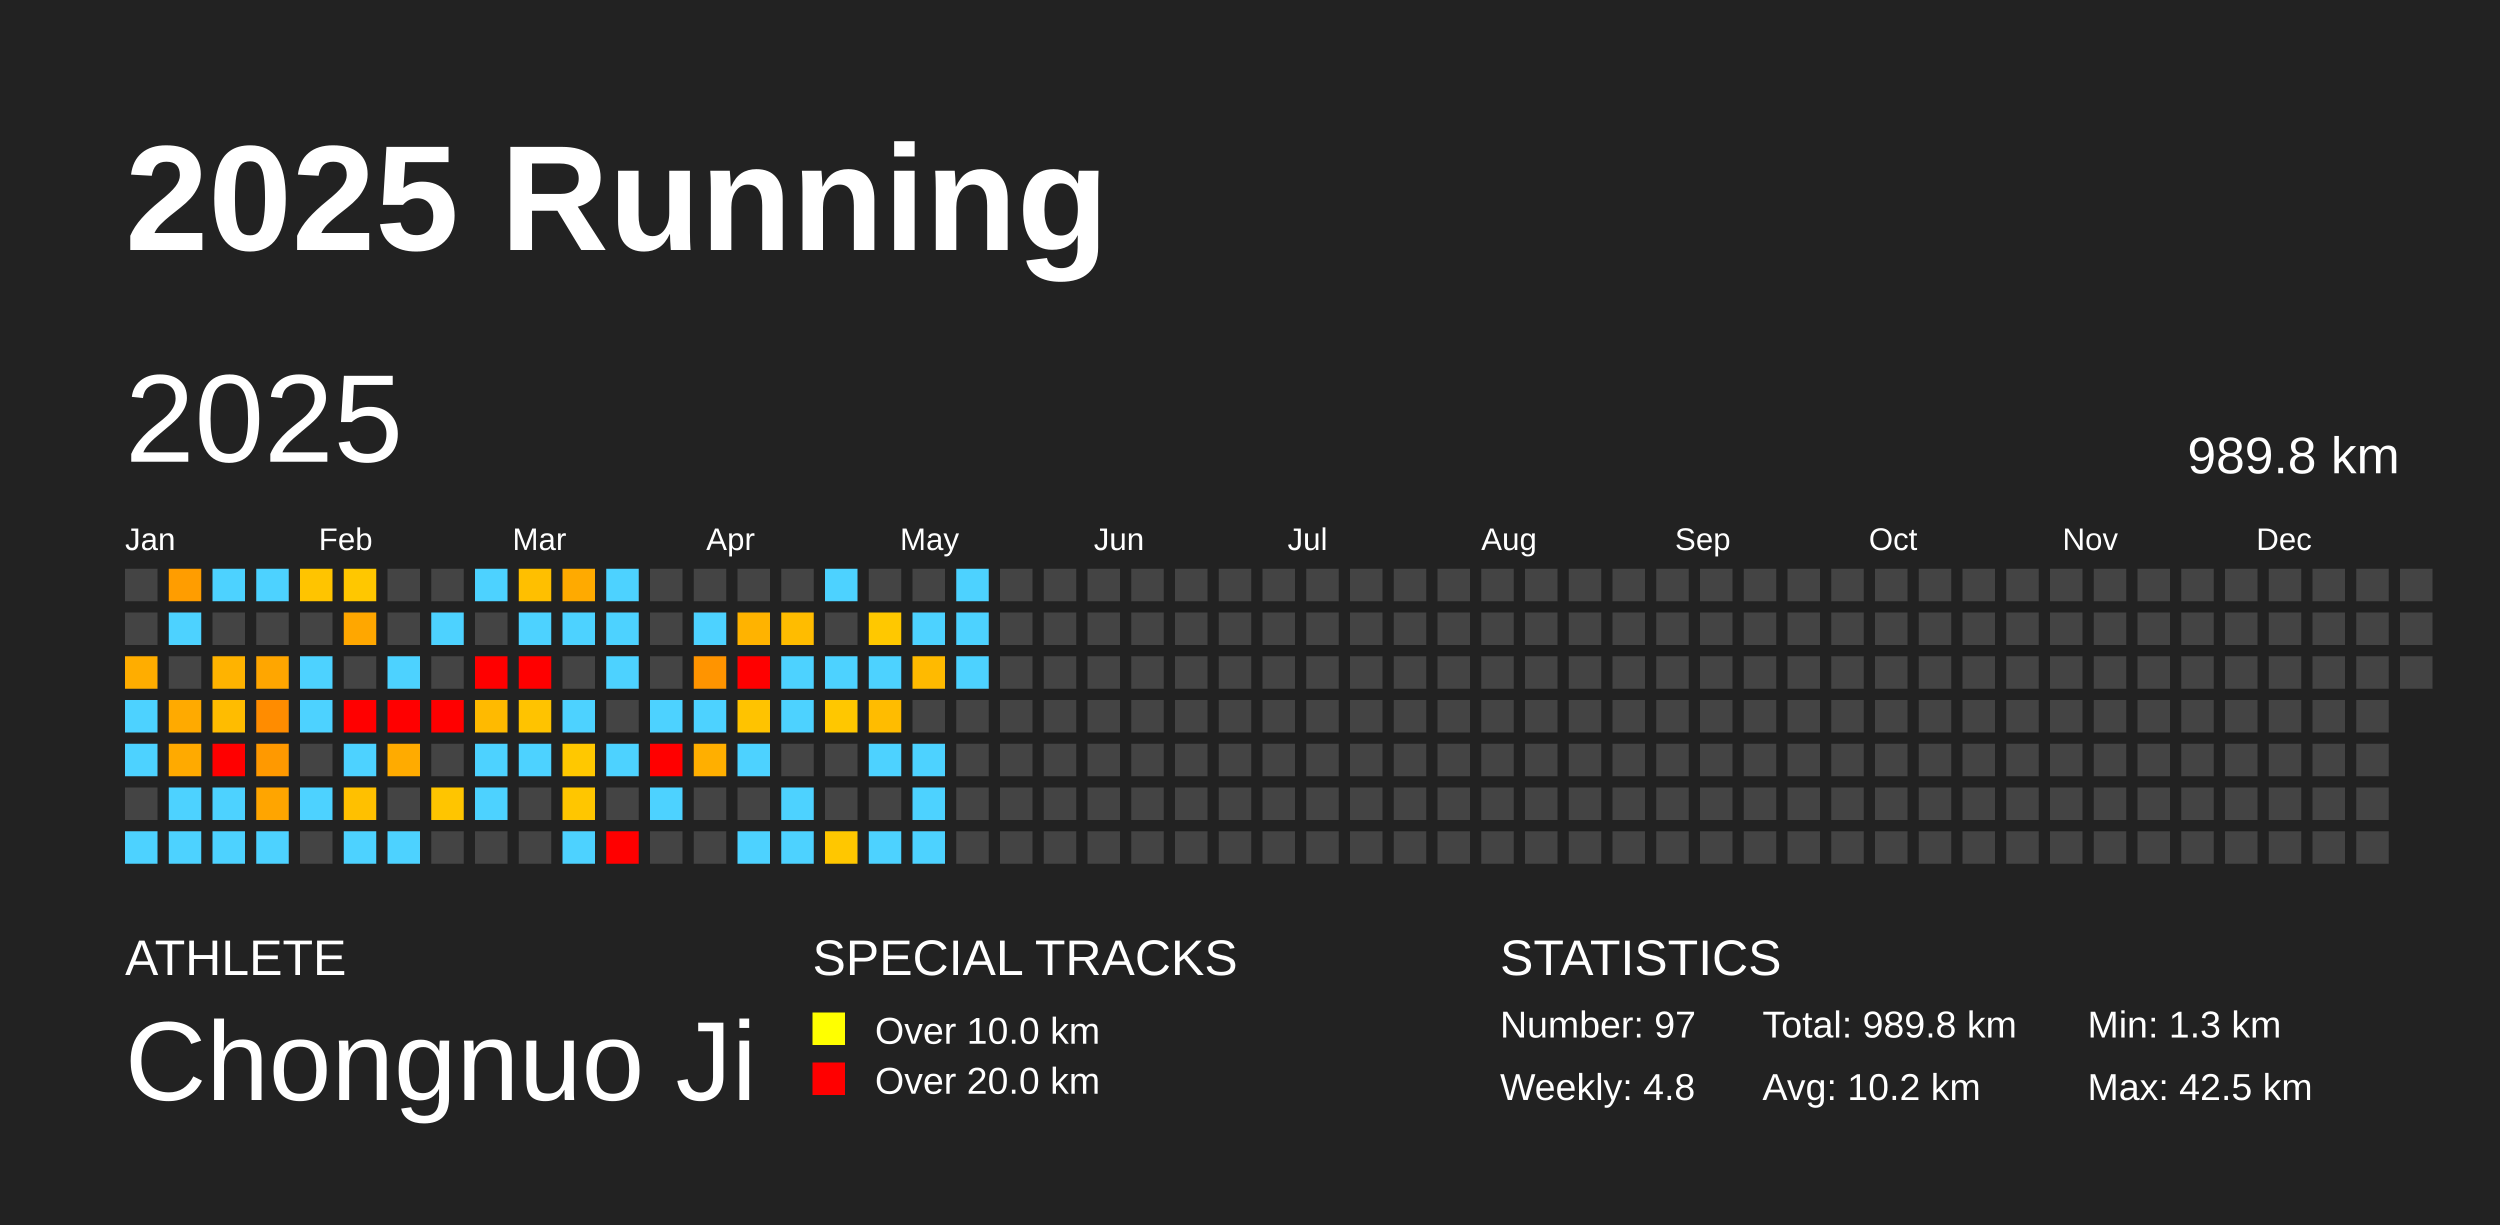
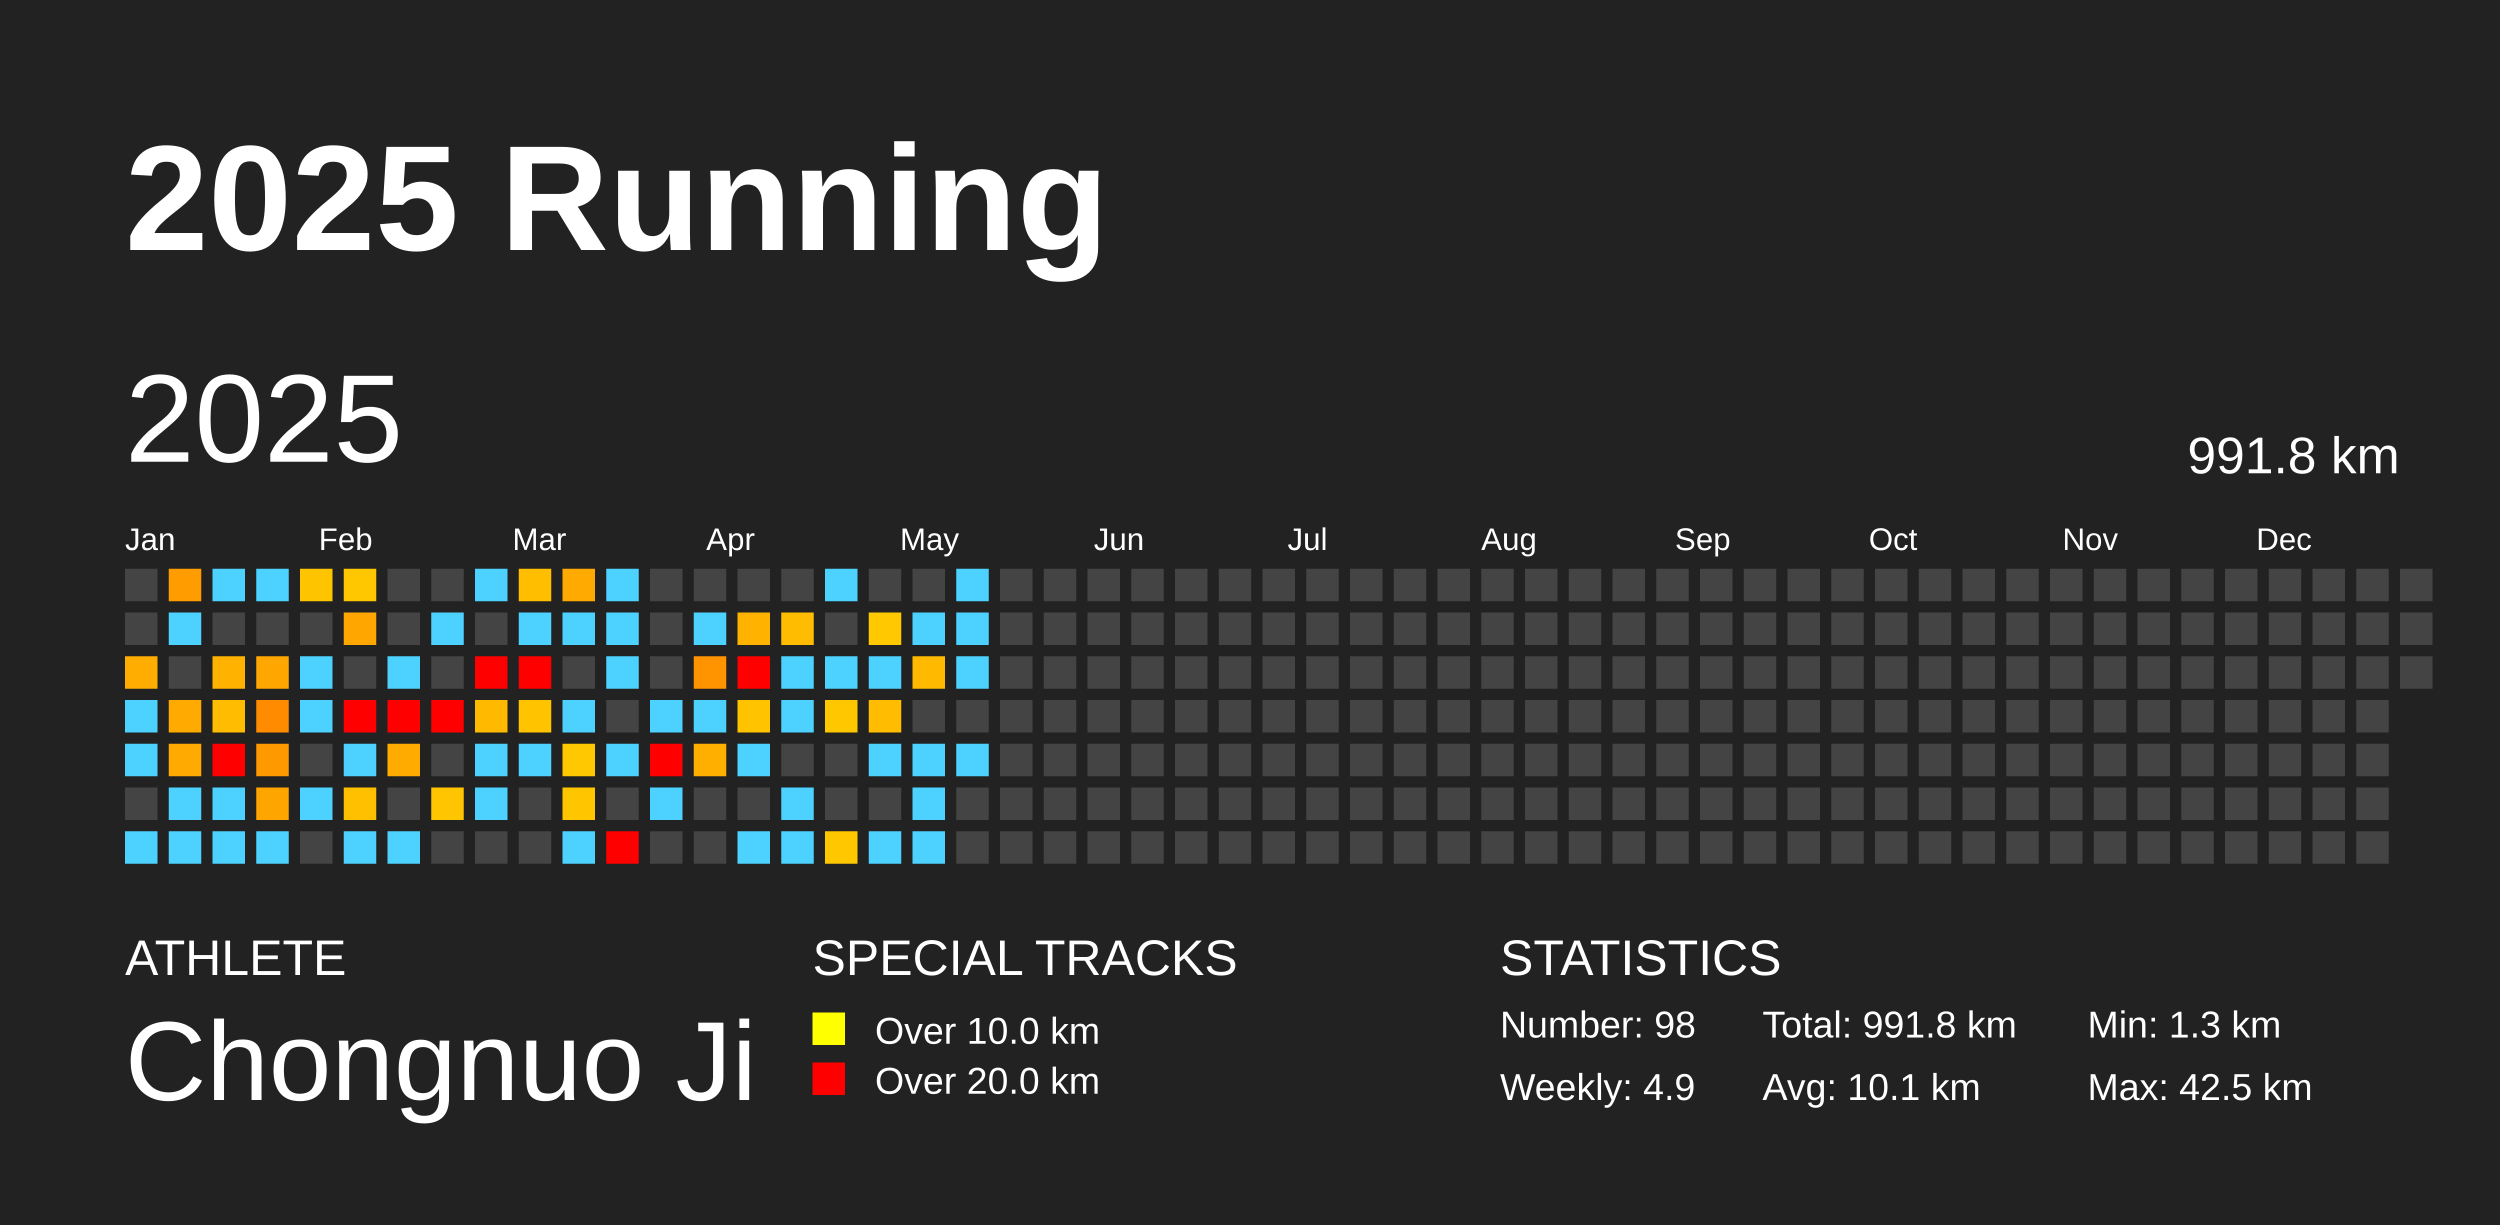
<svg xmlns="http://www.w3.org/2000/svg" baseProfile="full" height="98mm" version="1.1" viewBox="0,0,200,98" width="200mm">
  <defs />
  <rect fill="#222222" height="98" width="200" x="0" y="0" />
  <text fill="#FFFFFF" style="font-size:12px; font-family:Arial; font-weight:bold;" x="10" y="20">2025 Running</text>
  <text fill="#FFFFFF" style="font-size:4px; font-family:Arial" x="10" y="78">ATHLETE</text>
  <text fill="#FFFFFF" style="font-size:9px; font-family:Arial" x="10" y="88">Chongnuo Ji</text>
  <text fill="#FFFFFF" style="font-size:4px; font-family:Arial" x="65" y="78">SPECIAL TRACKS</text>
  <rect fill="yellow" height="2.6" width="2.6" x="65" y="81" />
  <text fill="#FFFFFF" style="font-size:3px; font-family:Arial" x="70" y="83.5">Over 10.0 km</text>
  <rect fill="red" height="2.6" width="2.6" x="65" y="85" />
  <text fill="#FFFFFF" style="font-size:3px; font-family:Arial" x="70" y="87.5">Over 20.0 km</text>
  <text fill="#FFFFFF" style="font-size:4px; font-family:Arial" x="120" y="78">STATISTICS</text>
-   <text fill="#FFFFFF" style="font-size:3px; font-family:Arial" x="120" y="83">Number: 97</text>
-   <text fill="#FFFFFF" style="font-size:3px; font-family:Arial" x="120" y="88">Weekly: 4.8</text>
-   <text fill="#FFFFFF" style="font-size:3px; font-family:Arial" x="141" y="83">Total: 989.8 km</text>
-   <text fill="#FFFFFF" style="font-size:3px; font-family:Arial" x="141" y="88">Avg: 10.2 km</text>
+   <text fill="#FFFFFF" style="font-size:3px; font-family:Arial" x="120" y="83">Number: 98</text>
+   <text fill="#FFFFFF" style="font-size:3px; font-family:Arial" x="120" y="88">Weekly: 4.9</text>
+   <text fill="#FFFFFF" style="font-size:3px; font-family:Arial" x="141" y="83">Total: 991.8 km</text>
+   <text fill="#FFFFFF" style="font-size:3px; font-family:Arial" x="141" y="88">Avg: 10.1 km</text>
  <text fill="#FFFFFF" style="font-size:3px; font-family:Arial" x="167" y="83">Min: 1.3 km</text>
  <text fill="#FFFFFF" style="font-size:3px; font-family:Arial" x="167" y="88">Max: 42.5 km</text>
  <text dominant-baseline="hanging" fill="#FFFFFF" style="font-size:10.0px; font-family:Arial;" x="10" y="30">2025</text>
-   <text dominant-baseline="hanging" fill="#FFFFFF" style="font-size:4.125px; font-family:Arial;" x="175" y="35">989.8 km</text>
+   <text dominant-baseline="hanging" fill="#FFFFFF" style="font-size:4.125px; font-family:Arial;" x="175" y="35">991.8 km</text>
  <text fill="#FFFFFF" style="font-size:2.5px; font-family:Arial" x="10.0" y="44">Jan</text>
  <text fill="#FFFFFF" style="font-size:2.5px; font-family:Arial" x="25.5" y="44">Feb</text>
  <text fill="#FFFFFF" style="font-size:2.5px; font-family:Arial" x="41.0" y="44">Mar</text>
  <text fill="#FFFFFF" style="font-size:2.5px; font-family:Arial" x="56.5" y="44">Apr</text>
  <text fill="#FFFFFF" style="font-size:2.5px; font-family:Arial" x="72.0" y="44">May</text>
  <text fill="#FFFFFF" style="font-size:2.5px; font-family:Arial" x="87.5" y="44">Jun</text>
  <text fill="#FFFFFF" style="font-size:2.5px; font-family:Arial" x="103.0" y="44">Jul</text>
  <text fill="#FFFFFF" style="font-size:2.5px; font-family:Arial" x="118.5" y="44">Aug</text>
  <text fill="#FFFFFF" style="font-size:2.5px; font-family:Arial" x="134.0" y="44">Sep</text>
  <text fill="#FFFFFF" style="font-size:2.5px; font-family:Arial" x="149.5" y="44">Oct</text>
  <text fill="#FFFFFF" style="font-size:2.5px; font-family:Arial" x="165.0" y="44">Nov</text>
  <text fill="#FFFFFF" style="font-size:2.5px; font-family:Arial" x="180.5" y="44">Dec</text>
  <rect fill="#444444" height="2.6" width="2.6" x="10.0" y="45.5" />
  <rect fill="#444444" height="2.6" width="2.6" x="10.0" y="49.0" />
  <rect fill="#ffad00" height="2.6" width="2.6" x="10.0" y="52.5" />
  <rect fill="#4dd2ff" height="2.6" width="2.6" x="10.0" y="56.0" />
  <rect fill="#4dd2ff" height="2.6" width="2.6" x="10.0" y="59.5" />
  <rect fill="#444444" height="2.6" width="2.6" x="10.0" y="63.0" />
  <rect fill="#4dd2ff" height="2.6" width="2.6" x="10.0" y="66.5" />
  <rect fill="#ff9d00" height="2.6" width="2.6" x="13.5" y="45.5" />
  <rect fill="#4dd2ff" height="2.6" width="2.6" x="13.5" y="49.0" />
  <rect fill="#444444" height="2.6" width="2.6" x="13.5" y="52.5" />
  <rect fill="#ffaa00" height="2.6" width="2.6" x="13.5" y="56.0" />
  <rect fill="#ffaa00" height="2.6" width="2.6" x="13.5" y="59.5" />
  <rect fill="#4dd2ff" height="2.6" width="2.6" x="13.5" y="63.0" />
  <rect fill="#4dd2ff" height="2.6" width="2.6" x="13.5" y="66.5" />
  <rect fill="#4dd2ff" height="2.6" width="2.6" x="17.0" y="45.5" />
  <rect fill="#444444" height="2.6" width="2.6" x="17.0" y="49.0" />
  <rect fill="#ffb300" height="2.6" width="2.6" x="17.0" y="52.5" />
  <rect fill="#ffbc00" height="2.6" width="2.6" x="17.0" y="56.0" />
  <rect fill="red" height="2.6" width="2.6" x="17.0" y="59.5" />
  <rect fill="#4dd2ff" height="2.6" width="2.6" x="17.0" y="63.0" />
  <rect fill="#4dd2ff" height="2.6" width="2.6" x="17.0" y="66.5" />
  <rect fill="#4dd2ff" height="2.6" width="2.6" x="20.5" y="45.5" />
  <rect fill="#444444" height="2.6" width="2.6" x="20.5" y="49.0" />
  <rect fill="#ffa600" height="2.6" width="2.6" x="20.5" y="52.5" />
  <rect fill="#ff8c00" height="2.6" width="2.6" x="20.5" y="56.0" />
  <rect fill="#ff9900" height="2.6" width="2.6" x="20.5" y="59.5" />
  <rect fill="#ffa500" height="2.6" width="2.6" x="20.5" y="63.0" />
  <rect fill="#4dd2ff" height="2.6" width="2.6" x="20.5" y="66.5" />
  <rect fill="#ffc400" height="2.6" width="2.6" x="24.0" y="45.5" />
  <rect fill="#444444" height="2.6" width="2.6" x="24.0" y="49.0" />
  <rect fill="#4dd2ff" height="2.6" width="2.6" x="24.0" y="52.5" />
  <rect fill="#4dd2ff" height="2.6" width="2.6" x="24.0" y="56.0" />
  <rect fill="#444444" height="2.6" width="2.6" x="24.0" y="59.5" />
  <rect fill="#4dd2ff" height="2.6" width="2.6" x="24.0" y="63.0" />
  <rect fill="#444444" height="2.6" width="2.6" x="24.0" y="66.5" />
  <rect fill="#ffc700" height="2.6" width="2.6" x="27.5" y="45.5" />
  <rect fill="#ffa700" height="2.6" width="2.6" x="27.5" y="49.0" />
  <rect fill="#444444" height="2.6" width="2.6" x="27.5" y="52.5" />
  <rect fill="red" height="2.6" width="2.6" x="27.5" y="56.0" />
  <rect fill="#4dd2ff" height="2.6" width="2.6" x="27.5" y="59.5" />
  <rect fill="#ffc000" height="2.6" width="2.6" x="27.5" y="63.0" />
  <rect fill="#4dd2ff" height="2.6" width="2.6" x="27.5" y="66.5" />
  <rect fill="#444444" height="2.6" width="2.6" x="31.0" y="45.5" />
  <rect fill="#444444" height="2.6" width="2.6" x="31.0" y="49.0" />
  <rect fill="#4dd2ff" height="2.6" width="2.6" x="31.0" y="52.5" />
  <rect fill="red" height="2.6" width="2.6" x="31.0" y="56.0" />
  <rect fill="#ffab00" height="2.6" width="2.6" x="31.0" y="59.5" />
  <rect fill="#444444" height="2.6" width="2.6" x="31.0" y="63.0" />
  <rect fill="#4dd2ff" height="2.6" width="2.6" x="31.0" y="66.5" />
  <rect fill="#444444" height="2.6" width="2.6" x="34.5" y="45.5" />
  <rect fill="#4dd2ff" height="2.6" width="2.6" x="34.5" y="49.0" />
  <rect fill="#444444" height="2.6" width="2.6" x="34.5" y="52.5" />
  <rect fill="red" height="2.6" width="2.6" x="34.5" y="56.0" />
  <rect fill="#444444" height="2.6" width="2.6" x="34.5" y="59.5" />
  <rect fill="#ffc500" height="2.6" width="2.6" x="34.5" y="63.0" />
  <rect fill="#444444" height="2.6" width="2.6" x="34.5" y="66.5" />
  <rect fill="#4dd2ff" height="2.6" width="2.6" x="38.0" y="45.5" />
  <rect fill="#444444" height="2.6" width="2.6" x="38.0" y="49.0" />
  <rect fill="red" height="2.6" width="2.6" x="38.0" y="52.5" />
  <rect fill="#ffba00" height="2.6" width="2.6" x="38.0" y="56.0" />
  <rect fill="#4dd2ff" height="2.6" width="2.6" x="38.0" y="59.5" />
  <rect fill="#4dd2ff" height="2.6" width="2.6" x="38.0" y="63.0" />
  <rect fill="#444444" height="2.6" width="2.6" x="38.0" y="66.5" />
  <rect fill="#ffbf00" height="2.6" width="2.6" x="41.5" y="45.5" />
  <rect fill="#4dd2ff" height="2.6" width="2.6" x="41.5" y="49.0" />
  <rect fill="red" height="2.6" width="2.6" x="41.5" y="52.5" />
  <rect fill="#ffc300" height="2.6" width="2.6" x="41.5" y="56.0" />
  <rect fill="#4dd2ff" height="2.6" width="2.6" x="41.5" y="59.5" />
  <rect fill="#444444" height="2.6" width="2.6" x="41.5" y="63.0" />
  <rect fill="#444444" height="2.6" width="2.6" x="41.5" y="66.5" />
  <rect fill="#ffaa00" height="2.6" width="2.6" x="45.0" y="45.5" />
  <rect fill="#4dd2ff" height="2.6" width="2.6" x="45.0" y="49.0" />
  <rect fill="#444444" height="2.6" width="2.6" x="45.0" y="52.5" />
  <rect fill="#4dd2ff" height="2.6" width="2.6" x="45.0" y="56.0" />
  <rect fill="#ffc800" height="2.6" width="2.6" x="45.0" y="59.5" />
  <rect fill="#ffc600" height="2.6" width="2.6" x="45.0" y="63.0" />
  <rect fill="#4dd2ff" height="2.6" width="2.6" x="45.0" y="66.5" />
  <rect fill="#4dd2ff" height="2.6" width="2.6" x="48.5" y="45.5" />
  <rect fill="#4dd2ff" height="2.6" width="2.6" x="48.5" y="49.0" />
  <rect fill="#4dd2ff" height="2.6" width="2.6" x="48.5" y="52.5" />
  <rect fill="#444444" height="2.6" width="2.6" x="48.5" y="56.0" />
  <rect fill="#4dd2ff" height="2.6" width="2.6" x="48.5" y="59.5" />
  <rect fill="#444444" height="2.6" width="2.6" x="48.5" y="63.0" />
  <rect fill="red" height="2.6" width="2.6" x="48.5" y="66.5" />
  <rect fill="#444444" height="2.6" width="2.6" x="52.0" y="45.5" />
  <rect fill="#444444" height="2.6" width="2.6" x="52.0" y="49.0" />
  <rect fill="#444444" height="2.6" width="2.6" x="52.0" y="52.5" />
  <rect fill="#4dd2ff" height="2.6" width="2.6" x="52.0" y="56.0" />
  <rect fill="red" height="2.6" width="2.6" x="52.0" y="59.5" />
  <rect fill="#4dd2ff" height="2.6" width="2.6" x="52.0" y="63.0" />
  <rect fill="#444444" height="2.6" width="2.6" x="52.0" y="66.5" />
  <rect fill="#444444" height="2.6" width="2.6" x="55.5" y="45.5" />
  <rect fill="#4dd2ff" height="2.6" width="2.6" x="55.5" y="49.0" />
  <rect fill="#ff9400" height="2.6" width="2.6" x="55.5" y="52.5" />
  <rect fill="#4dd2ff" height="2.6" width="2.6" x="55.5" y="56.0" />
  <rect fill="#ffaf00" height="2.6" width="2.6" x="55.5" y="59.5" />
  <rect fill="#444444" height="2.6" width="2.6" x="55.5" y="63.0" />
  <rect fill="#444444" height="2.6" width="2.6" x="55.5" y="66.5" />
  <rect fill="#444444" height="2.6" width="2.6" x="59.0" y="45.5" />
  <rect fill="#ffb300" height="2.6" width="2.6" x="59.0" y="49.0" />
  <rect fill="red" height="2.6" width="2.6" x="59.0" y="52.5" />
  <rect fill="#ffc300" height="2.6" width="2.6" x="59.0" y="56.0" />
  <rect fill="#4dd2ff" height="2.6" width="2.6" x="59.0" y="59.5" />
  <rect fill="#444444" height="2.6" width="2.6" x="59.0" y="63.0" />
  <rect fill="#4dd2ff" height="2.6" width="2.6" x="59.0" y="66.5" />
  <rect fill="#444444" height="2.6" width="2.6" x="62.5" y="45.5" />
  <rect fill="#ffbc00" height="2.6" width="2.6" x="62.5" y="49.0" />
  <rect fill="#4dd2ff" height="2.6" width="2.6" x="62.5" y="52.5" />
  <rect fill="#4dd2ff" height="2.6" width="2.6" x="62.5" y="56.0" />
  <rect fill="#444444" height="2.6" width="2.6" x="62.5" y="59.5" />
  <rect fill="#4dd2ff" height="2.6" width="2.6" x="62.5" y="63.0" />
  <rect fill="#4dd2ff" height="2.6" width="2.6" x="62.5" y="66.5" />
  <rect fill="#4dd2ff" height="2.6" width="2.6" x="66.0" y="45.5" />
  <rect fill="#444444" height="2.6" width="2.6" x="66.0" y="49.0" />
  <rect fill="#4dd2ff" height="2.6" width="2.6" x="66.0" y="52.5" />
  <rect fill="#ffc700" height="2.6" width="2.6" x="66.0" y="56.0" />
  <rect fill="#444444" height="2.6" width="2.6" x="66.0" y="59.5" />
  <rect fill="#444444" height="2.6" width="2.6" x="66.0" y="63.0" />
  <rect fill="#ffc700" height="2.6" width="2.6" x="66.0" y="66.5" />
  <rect fill="#444444" height="2.6" width="2.6" x="69.5" y="45.5" />
  <rect fill="#ffc800" height="2.6" width="2.6" x="69.5" y="49.0" />
  <rect fill="#4dd2ff" height="2.6" width="2.6" x="69.5" y="52.5" />
  <rect fill="#ffbc00" height="2.6" width="2.6" x="69.5" y="56.0" />
  <rect fill="#4dd2ff" height="2.6" width="2.6" x="69.5" y="59.5" />
  <rect fill="#444444" height="2.6" width="2.6" x="69.5" y="63.0" />
  <rect fill="#4dd2ff" height="2.6" width="2.6" x="69.5" y="66.5" />
  <rect fill="#444444" height="2.6" width="2.6" x="73.0" y="45.5" />
  <rect fill="#4dd2ff" height="2.6" width="2.6" x="73.0" y="49.0" />
  <rect fill="#ffba00" height="2.6" width="2.6" x="73.0" y="52.5" />
  <rect fill="#444444" height="2.6" width="2.6" x="73.0" y="56.0" />
  <rect fill="#4dd2ff" height="2.6" width="2.6" x="73.0" y="59.5" />
  <rect fill="#4dd2ff" height="2.6" width="2.6" x="73.0" y="63.0" />
  <rect fill="#4dd2ff" height="2.6" width="2.6" x="73.0" y="66.5" />
  <rect fill="#4dd2ff" height="2.6" width="2.6" x="76.5" y="45.5" />
  <rect fill="#4dd2ff" height="2.6" width="2.6" x="76.5" y="49.0" />
  <rect fill="#4dd2ff" height="2.6" width="2.6" x="76.5" y="52.5" />
  <rect fill="#444444" height="2.6" width="2.6" x="76.5" y="56.0" />
-   <rect fill="#444444" height="2.6" width="2.6" x="76.5" y="59.5" />
+   <rect fill="#4dd2ff" height="2.6" width="2.6" x="76.5" y="59.5" />
  <rect fill="#444444" height="2.6" width="2.6" x="76.5" y="63.0" />
  <rect fill="#444444" height="2.6" width="2.6" x="76.5" y="66.5" />
  <rect fill="#444444" height="2.6" width="2.6" x="80.0" y="45.5" />
  <rect fill="#444444" height="2.6" width="2.6" x="80.0" y="49.0" />
  <rect fill="#444444" height="2.6" width="2.6" x="80.0" y="52.5" />
  <rect fill="#444444" height="2.6" width="2.6" x="80.0" y="56.0" />
  <rect fill="#444444" height="2.6" width="2.6" x="80.0" y="59.5" />
  <rect fill="#444444" height="2.6" width="2.6" x="80.0" y="63.0" />
  <rect fill="#444444" height="2.6" width="2.6" x="80.0" y="66.5" />
  <rect fill="#444444" height="2.6" width="2.6" x="83.5" y="45.5" />
  <rect fill="#444444" height="2.6" width="2.6" x="83.5" y="49.0" />
  <rect fill="#444444" height="2.6" width="2.6" x="83.5" y="52.5" />
  <rect fill="#444444" height="2.6" width="2.6" x="83.5" y="56.0" />
  <rect fill="#444444" height="2.6" width="2.6" x="83.5" y="59.5" />
  <rect fill="#444444" height="2.6" width="2.6" x="83.5" y="63.0" />
  <rect fill="#444444" height="2.6" width="2.6" x="83.5" y="66.5" />
  <rect fill="#444444" height="2.6" width="2.6" x="87.0" y="45.5" />
  <rect fill="#444444" height="2.6" width="2.6" x="87.0" y="49.0" />
  <rect fill="#444444" height="2.6" width="2.6" x="87.0" y="52.5" />
  <rect fill="#444444" height="2.6" width="2.6" x="87.0" y="56.0" />
  <rect fill="#444444" height="2.6" width="2.6" x="87.0" y="59.5" />
  <rect fill="#444444" height="2.6" width="2.6" x="87.0" y="63.0" />
  <rect fill="#444444" height="2.6" width="2.6" x="87.0" y="66.5" />
  <rect fill="#444444" height="2.6" width="2.6" x="90.5" y="45.5" />
  <rect fill="#444444" height="2.6" width="2.6" x="90.5" y="49.0" />
  <rect fill="#444444" height="2.6" width="2.6" x="90.5" y="52.5" />
  <rect fill="#444444" height="2.6" width="2.6" x="90.5" y="56.0" />
  <rect fill="#444444" height="2.6" width="2.6" x="90.5" y="59.5" />
  <rect fill="#444444" height="2.6" width="2.6" x="90.5" y="63.0" />
  <rect fill="#444444" height="2.6" width="2.6" x="90.5" y="66.5" />
  <rect fill="#444444" height="2.6" width="2.6" x="94.0" y="45.5" />
  <rect fill="#444444" height="2.6" width="2.6" x="94.0" y="49.0" />
  <rect fill="#444444" height="2.6" width="2.6" x="94.0" y="52.5" />
  <rect fill="#444444" height="2.6" width="2.6" x="94.0" y="56.0" />
  <rect fill="#444444" height="2.6" width="2.6" x="94.0" y="59.5" />
  <rect fill="#444444" height="2.6" width="2.6" x="94.0" y="63.0" />
  <rect fill="#444444" height="2.6" width="2.6" x="94.0" y="66.5" />
  <rect fill="#444444" height="2.6" width="2.6" x="97.5" y="45.5" />
  <rect fill="#444444" height="2.6" width="2.6" x="97.5" y="49.0" />
  <rect fill="#444444" height="2.6" width="2.6" x="97.5" y="52.5" />
  <rect fill="#444444" height="2.6" width="2.6" x="97.5" y="56.0" />
  <rect fill="#444444" height="2.6" width="2.6" x="97.5" y="59.5" />
  <rect fill="#444444" height="2.6" width="2.6" x="97.5" y="63.0" />
  <rect fill="#444444" height="2.6" width="2.6" x="97.5" y="66.5" />
  <rect fill="#444444" height="2.6" width="2.6" x="101.0" y="45.5" />
  <rect fill="#444444" height="2.6" width="2.6" x="101.0" y="49.0" />
  <rect fill="#444444" height="2.6" width="2.6" x="101.0" y="52.5" />
  <rect fill="#444444" height="2.6" width="2.6" x="101.0" y="56.0" />
  <rect fill="#444444" height="2.6" width="2.6" x="101.0" y="59.5" />
  <rect fill="#444444" height="2.6" width="2.6" x="101.0" y="63.0" />
  <rect fill="#444444" height="2.6" width="2.6" x="101.0" y="66.5" />
  <rect fill="#444444" height="2.6" width="2.6" x="104.5" y="45.5" />
  <rect fill="#444444" height="2.6" width="2.6" x="104.5" y="49.0" />
  <rect fill="#444444" height="2.6" width="2.6" x="104.5" y="52.5" />
  <rect fill="#444444" height="2.6" width="2.6" x="104.5" y="56.0" />
  <rect fill="#444444" height="2.6" width="2.6" x="104.5" y="59.5" />
  <rect fill="#444444" height="2.6" width="2.6" x="104.5" y="63.0" />
  <rect fill="#444444" height="2.6" width="2.6" x="104.5" y="66.5" />
  <rect fill="#444444" height="2.6" width="2.6" x="108.0" y="45.5" />
  <rect fill="#444444" height="2.6" width="2.6" x="108.0" y="49.0" />
  <rect fill="#444444" height="2.6" width="2.6" x="108.0" y="52.5" />
  <rect fill="#444444" height="2.6" width="2.6" x="108.0" y="56.0" />
  <rect fill="#444444" height="2.6" width="2.6" x="108.0" y="59.5" />
  <rect fill="#444444" height="2.6" width="2.6" x="108.0" y="63.0" />
  <rect fill="#444444" height="2.6" width="2.6" x="108.0" y="66.5" />
  <rect fill="#444444" height="2.6" width="2.6" x="111.5" y="45.5" />
  <rect fill="#444444" height="2.6" width="2.6" x="111.5" y="49.0" />
  <rect fill="#444444" height="2.6" width="2.6" x="111.5" y="52.5" />
  <rect fill="#444444" height="2.6" width="2.6" x="111.5" y="56.0" />
  <rect fill="#444444" height="2.6" width="2.6" x="111.5" y="59.5" />
  <rect fill="#444444" height="2.6" width="2.6" x="111.5" y="63.0" />
  <rect fill="#444444" height="2.6" width="2.6" x="111.5" y="66.5" />
  <rect fill="#444444" height="2.6" width="2.6" x="115.0" y="45.5" />
  <rect fill="#444444" height="2.6" width="2.6" x="115.0" y="49.0" />
  <rect fill="#444444" height="2.6" width="2.6" x="115.0" y="52.5" />
  <rect fill="#444444" height="2.6" width="2.6" x="115.0" y="56.0" />
  <rect fill="#444444" height="2.6" width="2.6" x="115.0" y="59.5" />
  <rect fill="#444444" height="2.6" width="2.6" x="115.0" y="63.0" />
  <rect fill="#444444" height="2.6" width="2.6" x="115.0" y="66.5" />
  <rect fill="#444444" height="2.6" width="2.6" x="118.5" y="45.5" />
  <rect fill="#444444" height="2.6" width="2.6" x="118.5" y="49.0" />
  <rect fill="#444444" height="2.6" width="2.6" x="118.5" y="52.5" />
  <rect fill="#444444" height="2.6" width="2.6" x="118.5" y="56.0" />
  <rect fill="#444444" height="2.6" width="2.6" x="118.5" y="59.5" />
  <rect fill="#444444" height="2.6" width="2.6" x="118.5" y="63.0" />
  <rect fill="#444444" height="2.6" width="2.6" x="118.5" y="66.5" />
  <rect fill="#444444" height="2.6" width="2.6" x="122.0" y="45.5" />
  <rect fill="#444444" height="2.6" width="2.6" x="122.0" y="49.0" />
  <rect fill="#444444" height="2.6" width="2.6" x="122.0" y="52.5" />
  <rect fill="#444444" height="2.6" width="2.6" x="122.0" y="56.0" />
  <rect fill="#444444" height="2.6" width="2.6" x="122.0" y="59.5" />
  <rect fill="#444444" height="2.6" width="2.6" x="122.0" y="63.0" />
  <rect fill="#444444" height="2.6" width="2.6" x="122.0" y="66.5" />
  <rect fill="#444444" height="2.6" width="2.6" x="125.5" y="45.5" />
  <rect fill="#444444" height="2.6" width="2.6" x="125.5" y="49.0" />
  <rect fill="#444444" height="2.6" width="2.6" x="125.5" y="52.5" />
  <rect fill="#444444" height="2.6" width="2.6" x="125.5" y="56.0" />
  <rect fill="#444444" height="2.6" width="2.6" x="125.5" y="59.5" />
  <rect fill="#444444" height="2.6" width="2.6" x="125.5" y="63.0" />
  <rect fill="#444444" height="2.6" width="2.6" x="125.5" y="66.5" />
  <rect fill="#444444" height="2.6" width="2.6" x="129.0" y="45.5" />
  <rect fill="#444444" height="2.6" width="2.6" x="129.0" y="49.0" />
  <rect fill="#444444" height="2.6" width="2.6" x="129.0" y="52.5" />
  <rect fill="#444444" height="2.6" width="2.6" x="129.0" y="56.0" />
  <rect fill="#444444" height="2.6" width="2.6" x="129.0" y="59.5" />
  <rect fill="#444444" height="2.6" width="2.6" x="129.0" y="63.0" />
  <rect fill="#444444" height="2.6" width="2.6" x="129.0" y="66.5" />
  <rect fill="#444444" height="2.6" width="2.6" x="132.5" y="45.5" />
  <rect fill="#444444" height="2.6" width="2.6" x="132.5" y="49.0" />
  <rect fill="#444444" height="2.6" width="2.6" x="132.5" y="52.5" />
  <rect fill="#444444" height="2.6" width="2.6" x="132.5" y="56.0" />
  <rect fill="#444444" height="2.6" width="2.6" x="132.5" y="59.5" />
  <rect fill="#444444" height="2.6" width="2.6" x="132.5" y="63.0" />
  <rect fill="#444444" height="2.6" width="2.6" x="132.5" y="66.5" />
  <rect fill="#444444" height="2.6" width="2.6" x="136.0" y="45.5" />
  <rect fill="#444444" height="2.6" width="2.6" x="136.0" y="49.0" />
  <rect fill="#444444" height="2.6" width="2.6" x="136.0" y="52.5" />
  <rect fill="#444444" height="2.6" width="2.6" x="136.0" y="56.0" />
  <rect fill="#444444" height="2.6" width="2.6" x="136.0" y="59.5" />
  <rect fill="#444444" height="2.6" width="2.6" x="136.0" y="63.0" />
  <rect fill="#444444" height="2.6" width="2.6" x="136.0" y="66.5" />
  <rect fill="#444444" height="2.6" width="2.6" x="139.5" y="45.5" />
  <rect fill="#444444" height="2.6" width="2.6" x="139.5" y="49.0" />
  <rect fill="#444444" height="2.6" width="2.6" x="139.5" y="52.5" />
  <rect fill="#444444" height="2.6" width="2.6" x="139.5" y="56.0" />
  <rect fill="#444444" height="2.6" width="2.6" x="139.5" y="59.5" />
  <rect fill="#444444" height="2.6" width="2.6" x="139.5" y="63.0" />
  <rect fill="#444444" height="2.6" width="2.6" x="139.5" y="66.5" />
  <rect fill="#444444" height="2.6" width="2.6" x="143.0" y="45.5" />
  <rect fill="#444444" height="2.6" width="2.6" x="143.0" y="49.0" />
  <rect fill="#444444" height="2.6" width="2.6" x="143.0" y="52.5" />
  <rect fill="#444444" height="2.6" width="2.6" x="143.0" y="56.0" />
  <rect fill="#444444" height="2.6" width="2.6" x="143.0" y="59.5" />
  <rect fill="#444444" height="2.6" width="2.6" x="143.0" y="63.0" />
  <rect fill="#444444" height="2.6" width="2.6" x="143.0" y="66.5" />
  <rect fill="#444444" height="2.6" width="2.6" x="146.5" y="45.5" />
  <rect fill="#444444" height="2.6" width="2.6" x="146.5" y="49.0" />
  <rect fill="#444444" height="2.6" width="2.6" x="146.5" y="52.5" />
  <rect fill="#444444" height="2.6" width="2.6" x="146.5" y="56.0" />
  <rect fill="#444444" height="2.6" width="2.6" x="146.5" y="59.5" />
  <rect fill="#444444" height="2.6" width="2.6" x="146.5" y="63.0" />
  <rect fill="#444444" height="2.6" width="2.6" x="146.5" y="66.5" />
  <rect fill="#444444" height="2.6" width="2.6" x="150.0" y="45.5" />
  <rect fill="#444444" height="2.6" width="2.6" x="150.0" y="49.0" />
  <rect fill="#444444" height="2.6" width="2.6" x="150.0" y="52.5" />
  <rect fill="#444444" height="2.6" width="2.6" x="150.0" y="56.0" />
  <rect fill="#444444" height="2.6" width="2.6" x="150.0" y="59.5" />
  <rect fill="#444444" height="2.6" width="2.6" x="150.0" y="63.0" />
  <rect fill="#444444" height="2.6" width="2.6" x="150.0" y="66.5" />
  <rect fill="#444444" height="2.6" width="2.6" x="153.5" y="45.5" />
  <rect fill="#444444" height="2.6" width="2.6" x="153.5" y="49.0" />
  <rect fill="#444444" height="2.6" width="2.6" x="153.5" y="52.5" />
  <rect fill="#444444" height="2.6" width="2.6" x="153.5" y="56.0" />
  <rect fill="#444444" height="2.6" width="2.6" x="153.5" y="59.5" />
  <rect fill="#444444" height="2.6" width="2.6" x="153.5" y="63.0" />
  <rect fill="#444444" height="2.6" width="2.6" x="153.5" y="66.5" />
  <rect fill="#444444" height="2.6" width="2.6" x="157.0" y="45.5" />
  <rect fill="#444444" height="2.6" width="2.6" x="157.0" y="49.0" />
  <rect fill="#444444" height="2.6" width="2.6" x="157.0" y="52.5" />
  <rect fill="#444444" height="2.6" width="2.6" x="157.0" y="56.0" />
  <rect fill="#444444" height="2.6" width="2.6" x="157.0" y="59.5" />
  <rect fill="#444444" height="2.6" width="2.6" x="157.0" y="63.0" />
  <rect fill="#444444" height="2.6" width="2.6" x="157.0" y="66.5" />
  <rect fill="#444444" height="2.6" width="2.6" x="160.5" y="45.5" />
  <rect fill="#444444" height="2.6" width="2.6" x="160.5" y="49.0" />
  <rect fill="#444444" height="2.6" width="2.6" x="160.5" y="52.5" />
  <rect fill="#444444" height="2.6" width="2.6" x="160.5" y="56.0" />
  <rect fill="#444444" height="2.6" width="2.6" x="160.5" y="59.5" />
  <rect fill="#444444" height="2.6" width="2.6" x="160.5" y="63.0" />
  <rect fill="#444444" height="2.6" width="2.6" x="160.5" y="66.5" />
  <rect fill="#444444" height="2.6" width="2.6" x="164.0" y="45.5" />
  <rect fill="#444444" height="2.6" width="2.6" x="164.0" y="49.0" />
  <rect fill="#444444" height="2.6" width="2.6" x="164.0" y="52.5" />
  <rect fill="#444444" height="2.6" width="2.6" x="164.0" y="56.0" />
  <rect fill="#444444" height="2.6" width="2.6" x="164.0" y="59.5" />
  <rect fill="#444444" height="2.6" width="2.6" x="164.0" y="63.0" />
  <rect fill="#444444" height="2.6" width="2.6" x="164.0" y="66.5" />
  <rect fill="#444444" height="2.6" width="2.6" x="167.5" y="45.5" />
  <rect fill="#444444" height="2.6" width="2.6" x="167.5" y="49.0" />
  <rect fill="#444444" height="2.6" width="2.6" x="167.5" y="52.5" />
  <rect fill="#444444" height="2.6" width="2.6" x="167.5" y="56.0" />
  <rect fill="#444444" height="2.6" width="2.6" x="167.5" y="59.5" />
  <rect fill="#444444" height="2.6" width="2.6" x="167.5" y="63.0" />
  <rect fill="#444444" height="2.6" width="2.6" x="167.5" y="66.5" />
  <rect fill="#444444" height="2.6" width="2.6" x="171.0" y="45.5" />
  <rect fill="#444444" height="2.6" width="2.6" x="171.0" y="49.0" />
  <rect fill="#444444" height="2.6" width="2.6" x="171.0" y="52.5" />
  <rect fill="#444444" height="2.6" width="2.6" x="171.0" y="56.0" />
  <rect fill="#444444" height="2.6" width="2.6" x="171.0" y="59.5" />
  <rect fill="#444444" height="2.6" width="2.6" x="171.0" y="63.0" />
  <rect fill="#444444" height="2.6" width="2.6" x="171.0" y="66.5" />
  <rect fill="#444444" height="2.6" width="2.6" x="174.5" y="45.5" />
  <rect fill="#444444" height="2.6" width="2.6" x="174.5" y="49.0" />
  <rect fill="#444444" height="2.6" width="2.6" x="174.5" y="52.5" />
  <rect fill="#444444" height="2.6" width="2.6" x="174.5" y="56.0" />
  <rect fill="#444444" height="2.6" width="2.6" x="174.5" y="59.5" />
  <rect fill="#444444" height="2.6" width="2.6" x="174.5" y="63.0" />
  <rect fill="#444444" height="2.6" width="2.6" x="174.5" y="66.5" />
  <rect fill="#444444" height="2.6" width="2.6" x="178.0" y="45.5" />
  <rect fill="#444444" height="2.6" width="2.6" x="178.0" y="49.0" />
  <rect fill="#444444" height="2.6" width="2.6" x="178.0" y="52.5" />
  <rect fill="#444444" height="2.6" width="2.6" x="178.0" y="56.0" />
  <rect fill="#444444" height="2.6" width="2.6" x="178.0" y="59.5" />
  <rect fill="#444444" height="2.6" width="2.6" x="178.0" y="63.0" />
  <rect fill="#444444" height="2.6" width="2.6" x="178.0" y="66.5" />
  <rect fill="#444444" height="2.6" width="2.6" x="181.5" y="45.5" />
  <rect fill="#444444" height="2.6" width="2.6" x="181.5" y="49.0" />
  <rect fill="#444444" height="2.6" width="2.6" x="181.5" y="52.5" />
  <rect fill="#444444" height="2.6" width="2.6" x="181.5" y="56.0" />
  <rect fill="#444444" height="2.6" width="2.6" x="181.5" y="59.5" />
  <rect fill="#444444" height="2.6" width="2.6" x="181.5" y="63.0" />
  <rect fill="#444444" height="2.6" width="2.6" x="181.5" y="66.5" />
  <rect fill="#444444" height="2.6" width="2.6" x="185.0" y="45.5" />
  <rect fill="#444444" height="2.6" width="2.6" x="185.0" y="49.0" />
  <rect fill="#444444" height="2.6" width="2.6" x="185.0" y="52.5" />
  <rect fill="#444444" height="2.6" width="2.6" x="185.0" y="56.0" />
  <rect fill="#444444" height="2.6" width="2.6" x="185.0" y="59.5" />
  <rect fill="#444444" height="2.6" width="2.6" x="185.0" y="63.0" />
  <rect fill="#444444" height="2.6" width="2.6" x="185.0" y="66.5" />
  <rect fill="#444444" height="2.6" width="2.6" x="188.5" y="45.5" />
  <rect fill="#444444" height="2.6" width="2.6" x="188.5" y="49.0" />
  <rect fill="#444444" height="2.6" width="2.6" x="188.5" y="52.5" />
  <rect fill="#444444" height="2.6" width="2.6" x="188.5" y="56.0" />
  <rect fill="#444444" height="2.6" width="2.6" x="188.5" y="59.5" />
  <rect fill="#444444" height="2.6" width="2.6" x="188.5" y="63.0" />
  <rect fill="#444444" height="2.6" width="2.6" x="188.5" y="66.5" />
  <rect fill="#444444" height="2.6" width="2.6" x="192.0" y="45.5" />
  <rect fill="#444444" height="2.6" width="2.6" x="192.0" y="49.0" />
  <rect fill="#444444" height="2.6" width="2.6" x="192.0" y="52.5" />
</svg>
